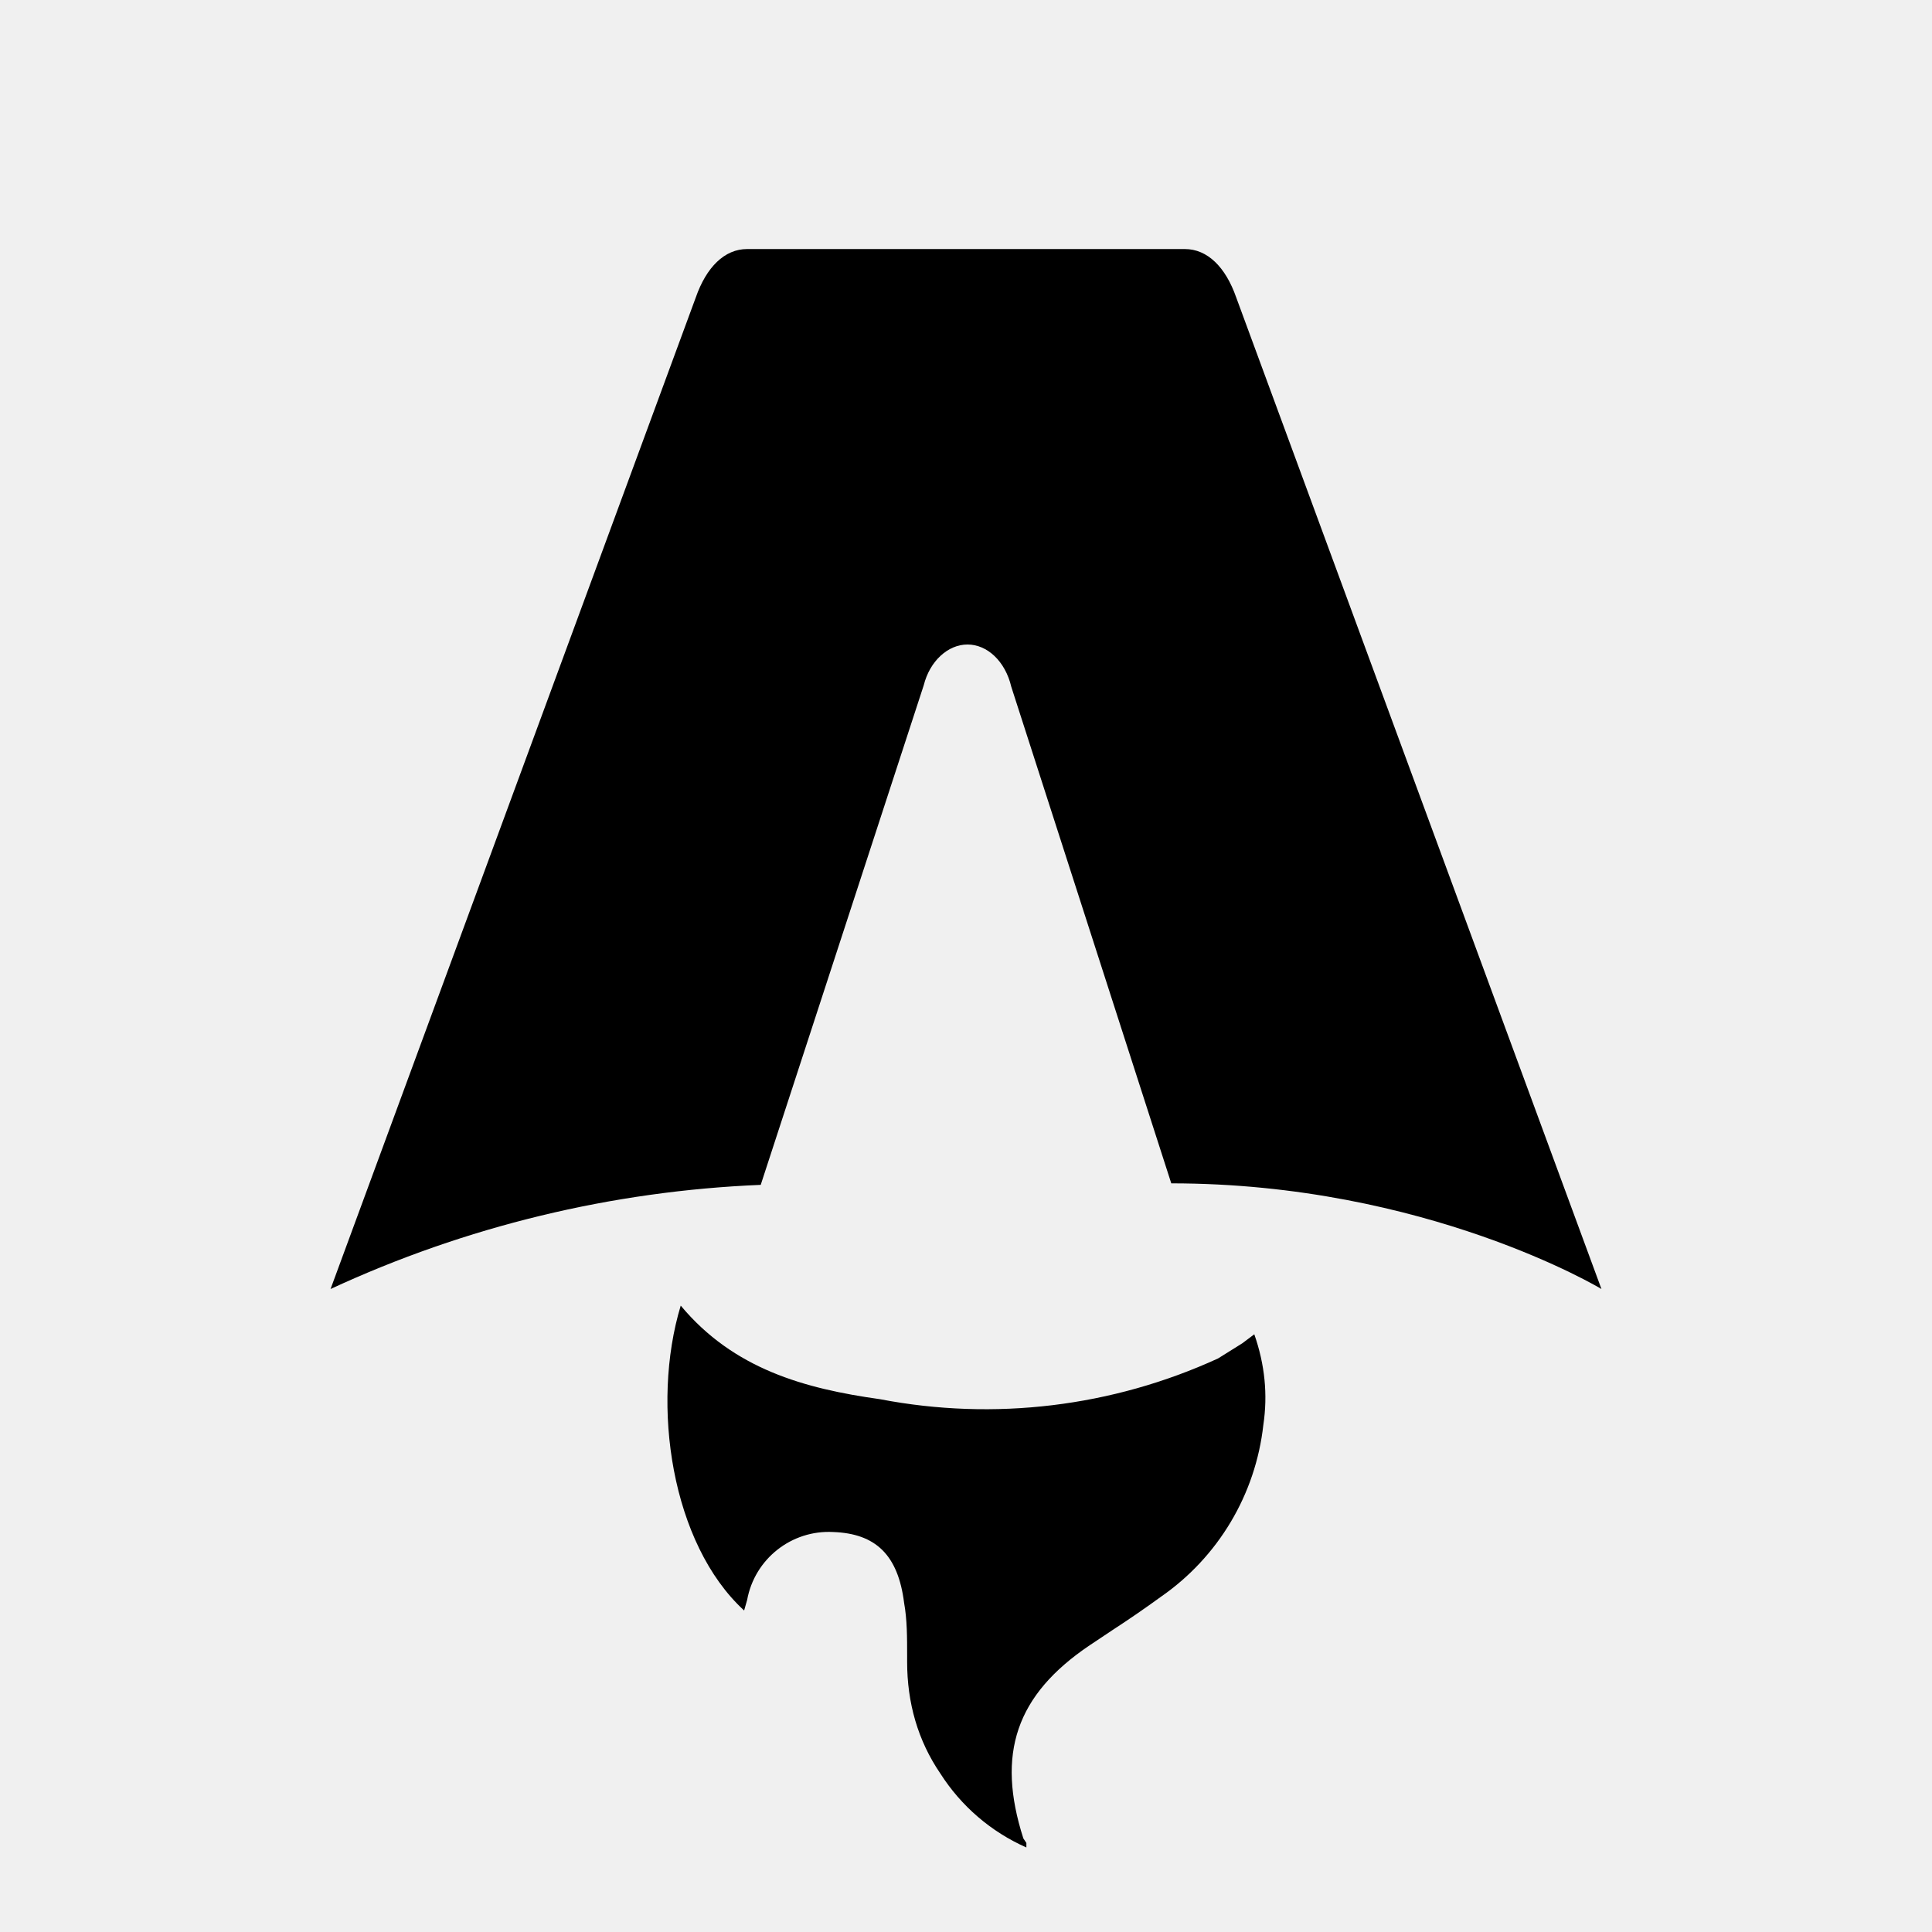
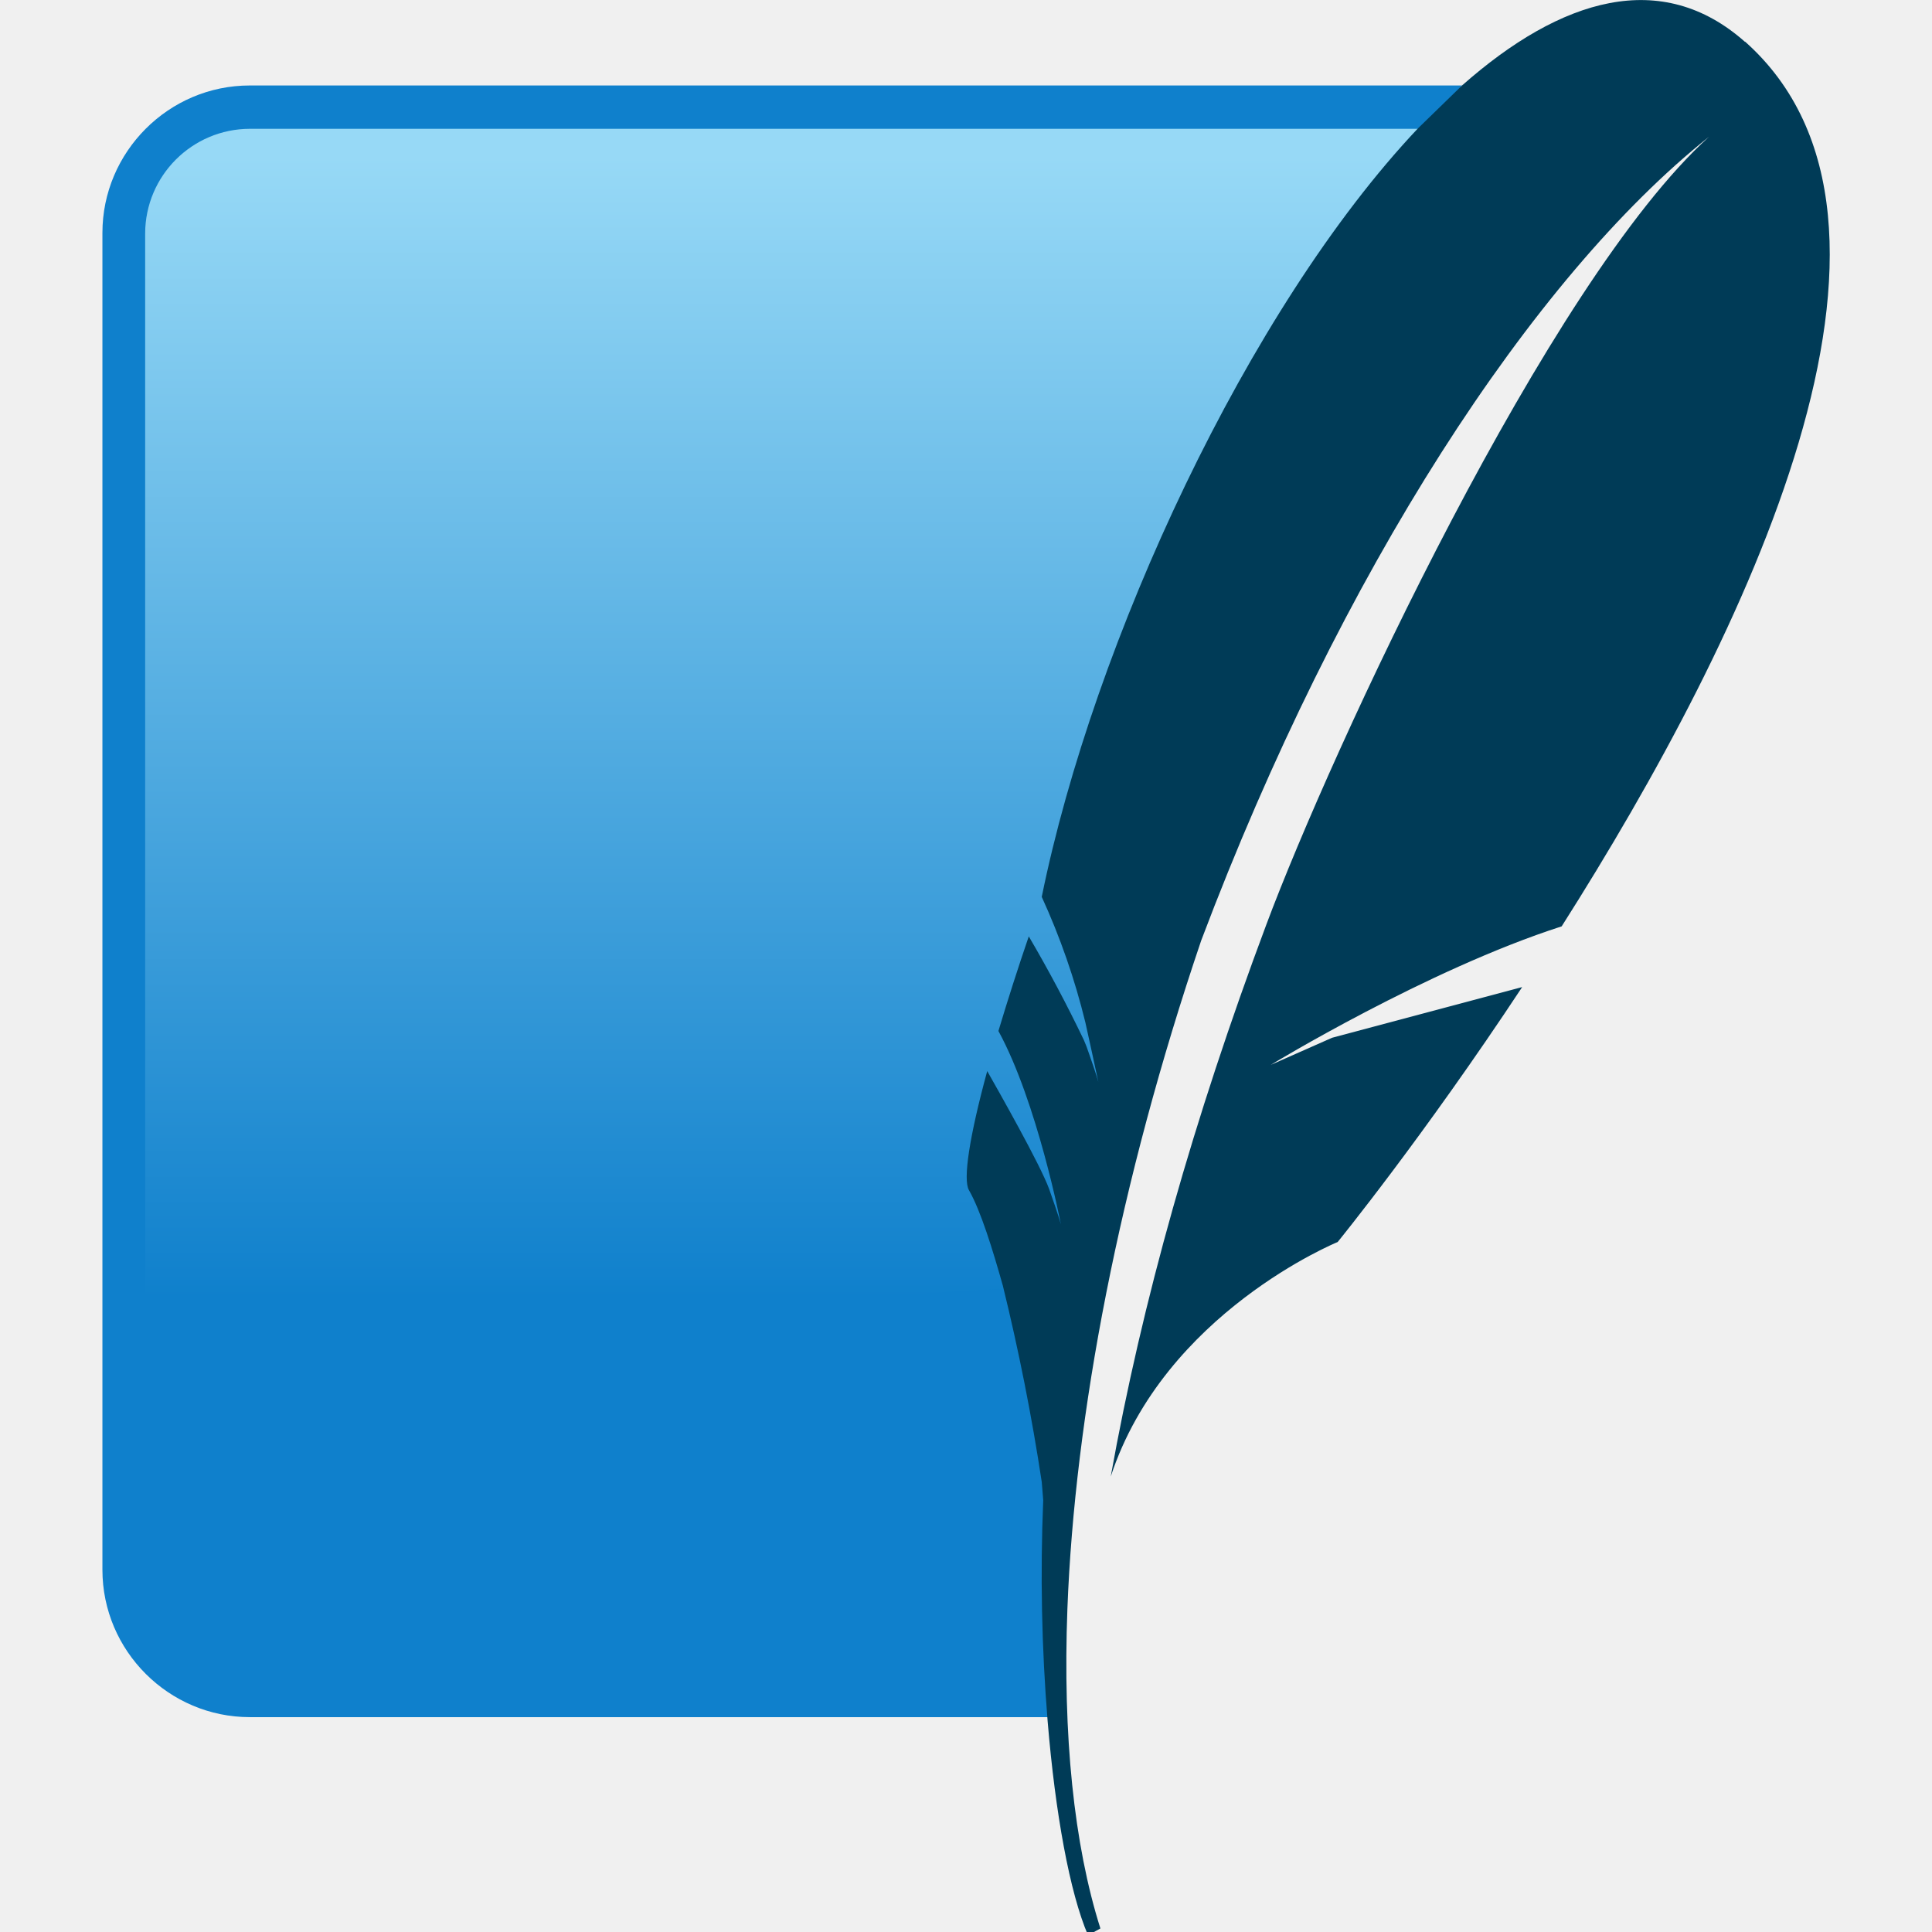
- <svg xmlns="http://www.w3.org/2000/svg" fill="none" viewBox="0 0 128 128">
-   <path d="M50.4 78.5a75.1 75.1 0 0 0-28.5 6.9l24.2-65.7c.7-2 1.9-3.2 3.4-3.2h29c1.5 0 2.7 1.2 3.4 3.2l24.2 65.7s-11.6-7-28.5-7L67 45.5c-.4-1.7-1.6-2.8-2.9-2.8-1.3 0-2.5 1.1-2.9 2.7L50.4 78.5Zm-1.1 28.2Zm-4.2-20.2c-2 6.6-.6 15.8 4.2 20.2a17.5 17.5 0 0 1 .2-.7 5.5 5.5 0 0 1 5.7-4.5c2.8.1 4.3 1.5 4.7 4.7.2 1.1.2 2.3.2 3.5v.4c0 2.7.7 5.2 2.2 7.4a13 13 0 0 0 5.7 4.9v-.3l-.2-.3c-1.8-5.6-.5-9.5 4.4-12.8l1.5-1a73 73 0 0 0 3.2-2.2 16 16 0 0 0 6.8-11.4c.3-2 .1-4-.6-6l-.8.6-1.6 1a37 37 0 0 1-22.4 2.7c-5-.7-9.7-2-13.2-6.2Z" />
-   <style>
-         path { fill: #000; }
-         @media (prefers-color-scheme: dark) {
-             path { fill: #FFF; }
-         }
-     </style>
+ <svg xmlns="http://www.w3.org/2000/svg" width="2500" height="2500" viewBox="0 0 6.554 6.555" preserveAspectRatio="xMidYMid">
+   <defs>
+     <linearGradient x1="2.983" y1=".53" x2="2.983" y2="4.744" id="a" gradientUnits="userSpaceOnUse">
+       <stop stop-color="#97d9f6" offset="0%" />
+       <stop stop-color="#0f80cc" offset="92.024%" />
+       <stop stop-color="#0f80cc" offset="100%" />
+     </linearGradient>
+   </defs>
+   <path d="M4.96.29H.847c-.276 0-.5.226-.5.5v4.536c0 .276.226.5.5.5h2.71c-.03-1.348.43-3.964 1.404-5.54z" fill="#0f80cc" />
+   <path d="M4.81.437H.847a.356.356 0 0 0-.355.355v4.205c.898-.345 2.245-.642 3.177-.628A28.93 28.93 0 0 1 4.811.437z" fill="url(#a)" />
+   <path d="M5.92.142c-.282-.25-.623-.15-.96.148l-.15.146c-.576.61-1.1 1.742-1.276 2.607a2.38 2.38 0 0 1 .148.426l.022.1.022.102s-.005-.02-.026-.08l-.014-.04a.461.461 0 0 0-.009-.022 4.717 4.717 0 0 0-.187-.352 8.789 8.789 0 0 0-.103.321c.132.242.212.656.212.656s-.007-.027-.04-.12c-.03-.083-.176-.34-.21-.4-.06.22-.083.368-.062.404.04.07.08.2.115.324a7.52 7.52 0 0 1 .132.666l.005.062a6.11 6.11 0 0 0 .015.75c.026.313.075.582.137.726l.042-.023c-.09-.284-.128-.655-.112-1.084.025-.655.175-1.445.454-2.268C4.548 1.938 5.2.94 5.798.464c-.545.492-1.282 2.084-1.502 2.673-.247.66-.422 1.28-.528 1.873.182-.556.77-.796.77-.796s.29-.356.626-.865l-.645.172-.208.092s.53-.323.987-.47c.627-.987 1.31-2.39.622-3.002" fill="#003b57" />
</svg>
